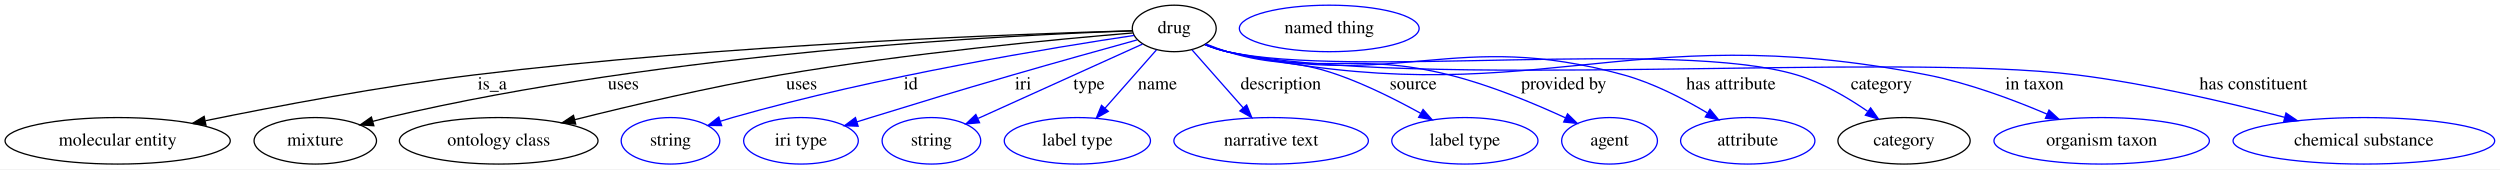
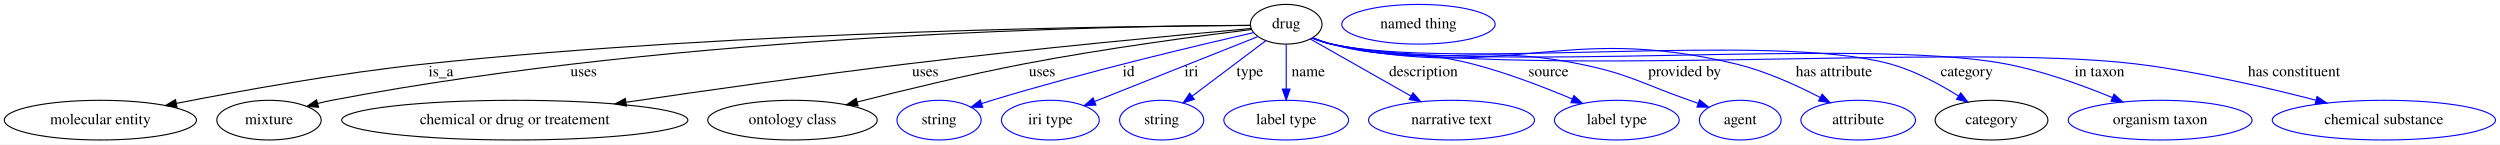
- <svg xmlns="http://www.w3.org/2000/svg" width="1935pt" height="131pt" viewBox="0.00 0.00 1935.48 131.00">
+ <svg xmlns="http://www.w3.org/2000/svg" width="2268pt" height="131pt" viewBox="0.00 0.00 2268.48 131.00">
  <g id="graph0" class="graph" transform="scale(1 1) rotate(0) translate(4 127)">
-     <polygon fill="white" stroke="transparent" points="-4,4 -4,-127 1931.48,-127 1931.48,4 -4,4" />
+     <polygon fill="white" stroke="transparent" points="-4,4 -4,-127 2264.48,-127 2264.48,4 -4,4" />
    <g id="node1" class="node">
-       <ellipse fill="none" stroke="black" cx="905.09" cy="-105" rx="32.49" ry="18" />
-       <text text-anchor="middle" x="905.09" y="-101.3" font-family="Times,serif" font-size="14.00">drug</text>
+       <ellipse fill="none" stroke="black" cx="1163.09" cy="-105" rx="32.49" ry="18" />
+       <text text-anchor="middle" x="1163.09" y="-101.3" font-family="Times,serif" font-size="14.00">drug</text>
    </g>
    <g id="node2" class="node">
      <ellipse fill="none" stroke="black" cx="87.09" cy="-18" rx="87.18" ry="18" />
      <text text-anchor="middle" x="87.09" y="-14.3" font-family="Times,serif" font-size="14.00">molecular entity</text>
    </g>
    <g id="edge1" class="edge">
-       <path fill="none" stroke="black" d="M872.59,-103.2C788.23,-100.85 555.43,-92.55 363.09,-69 291.65,-60.25 210.7,-44.94 155.04,-33.56" />
-       <polygon fill="black" stroke="black" points="155.45,-30.07 144.95,-31.48 154.04,-36.92 155.45,-30.07" />
-       <text text-anchor="middle" x="377.09" y="-57.8" font-family="Times,serif" font-size="14.00">is_a</text>
+       <path fill="none" stroke="black" d="M1130.63,-103.94C1023.45,-103.45 671.29,-99.47 382.09,-69 304.2,-60.79 215.73,-44.91 156.16,-33.24" />
+       <polygon fill="black" stroke="black" points="156.61,-29.76 146.12,-31.26 155.25,-36.63 156.61,-29.76" />
+       <text text-anchor="middle" x="396.09" y="-57.8" font-family="Times,serif" font-size="14.00">is_a</text>
    </g>
    <g id="node3" class="node">
      <ellipse fill="none" stroke="black" cx="240.09" cy="-18" rx="47.39" ry="18" />
      <text text-anchor="middle" x="240.09" y="-14.3" font-family="Times,serif" font-size="14.00">mixture</text>
    </g>
    <g id="edge2" class="edge">
-       <path fill="none" stroke="black" d="M872.6,-103.11C780.83,-100 512.27,-86.89 296.09,-36 292.31,-35.11 288.4,-34.1 284.49,-33.04" />
-       <polygon fill="black" stroke="black" points="285.43,-29.67 274.86,-30.3 283.52,-36.4 285.43,-29.67" />
-       <text text-anchor="middle" x="478.59" y="-57.8" font-family="Times,serif" font-size="14.00">uses</text>
+       <path fill="none" stroke="black" d="M1130.51,-104.01C1015.44,-103.51 617.81,-97.17 297.09,-36 292.93,-35.21 288.63,-34.23 284.35,-33.15" />
+       <polygon fill="black" stroke="black" points="285.05,-29.71 274.48,-30.48 283.22,-36.47 285.05,-29.71" />
+       <text text-anchor="middle" x="525.59" y="-57.8" font-family="Times,serif" font-size="14.00">uses</text>
    </g>
    <g id="node4" class="node">
-       <ellipse fill="none" stroke="black" cx="382.09" cy="-18" rx="76.89" ry="18" />
-       <text text-anchor="middle" x="382.09" y="-14.3" font-family="Times,serif" font-size="14.00">ontology class</text>
+       <ellipse fill="none" stroke="black" cx="463.09" cy="-18" rx="157.07" ry="18" />
+       <text text-anchor="middle" x="463.09" y="-14.3" font-family="Times,serif" font-size="14.00">chemical or drug or treatement</text>
    </g>
    <g id="edge3" class="edge">
-       <path fill="none" stroke="black" d="M872.87,-101.49C817.05,-96.87 698.85,-85.94 600.09,-69 545.77,-59.68 484.67,-45.33 441,-34.38" />
-       <polygon fill="black" stroke="black" points="441.68,-30.94 431.13,-31.89 439.97,-37.73 441.68,-30.94" />
-       <text text-anchor="middle" x="616.59" y="-57.8" font-family="Times,serif" font-size="14.00">uses</text>
+       <path fill="none" stroke="black" d="M1131.27,-101.17C1070.51,-95.68 933.81,-82.89 819.09,-69 733.02,-58.58 635.53,-44.75 564.36,-34.27" />
+       <polygon fill="black" stroke="black" points="564.46,-30.75 554.06,-32.75 563.44,-37.67 564.46,-30.75" />
+       <text text-anchor="middle" x="835.59" y="-57.8" font-family="Times,serif" font-size="14.00">uses</text>
    </g>
    <g id="node5" class="node">
-       <ellipse fill="none" stroke="blue" cx="515.09" cy="-18" rx="38.19" ry="18" />
-       <text text-anchor="middle" x="515.09" y="-14.3" font-family="Times,serif" font-size="14.00">string</text>
+       <ellipse fill="none" stroke="black" cx="715.09" cy="-18" rx="76.89" ry="18" />
+       <text text-anchor="middle" x="715.09" y="-14.3" font-family="Times,serif" font-size="14.00">ontology class</text>
    </g>
    <g id="edge4" class="edge">
-       <path fill="none" stroke="blue" d="M874.03,-99.58C813.48,-90.57 675.72,-68.2 563.09,-36 559.99,-35.11 556.8,-34.13 553.6,-33.11" />
-       <polygon fill="blue" stroke="blue" points="554.69,-29.78 544.1,-29.92 552.47,-36.42 554.69,-29.78" />
-       <text text-anchor="middle" x="701.09" y="-57.8" font-family="Times,serif" font-size="14.00">id</text>
+       <path fill="none" stroke="black" d="M1131.37,-100.23C1085.62,-94.6 998.51,-83.11 925.09,-69 873.64,-59.11 815.76,-45.11 773.82,-34.44" />
+       <polygon fill="black" stroke="black" points="774.6,-31.03 764.05,-31.94 772.87,-37.81 774.6,-31.03" />
+       <text text-anchor="middle" x="941.59" y="-57.8" font-family="Times,serif" font-size="14.00">uses</text>
    </g>
    <g id="node6" class="node">
-       <ellipse fill="none" stroke="blue" cx="616.09" cy="-18" rx="44.39" ry="18" />
-       <text text-anchor="middle" x="616.09" y="-14.3" font-family="Times,serif" font-size="14.00">iri type</text>
+       <ellipse fill="none" stroke="blue" cx="848.09" cy="-18" rx="38.19" ry="18" />
+       <text text-anchor="middle" x="848.09" y="-14.3" font-family="Times,serif" font-size="14.00">string</text>
    </g>
    <g id="edge5" class="edge">
-       <path fill="none" stroke="blue" d="M876.25,-96.09C850.89,-89.09 812.99,-78.54 780.09,-69 731.07,-54.78 718.88,-51 670.09,-36 666.6,-34.93 662.98,-33.81 659.35,-32.67" />
-       <polygon fill="blue" stroke="blue" points="660.36,-29.32 649.77,-29.68 658.27,-36.01 660.36,-29.32" />
-       <text text-anchor="middle" x="788.09" y="-57.8" font-family="Times,serif" font-size="14.00">iri</text>
+       <path fill="none" stroke="blue" d="M1133.61,-97.42C1084.15,-86.17 981.45,-61.93 896.09,-36 893,-35.06 889.82,-34.05 886.63,-32.99" />
+       <polygon fill="blue" stroke="blue" points="887.74,-29.67 877.14,-29.77 885.48,-36.3 887.74,-29.67" />
+       <text text-anchor="middle" x="1020.09" y="-57.8" font-family="Times,serif" font-size="14.00">id</text>
    </g>
    <g id="node7" class="node">
-       <ellipse fill="none" stroke="blue" cx="717.09" cy="-18" rx="38.19" ry="18" />
-       <text text-anchor="middle" x="717.09" y="-14.3" font-family="Times,serif" font-size="14.00">string</text>
+       <ellipse fill="none" stroke="blue" cx="949.09" cy="-18" rx="44.39" ry="18" />
+       <text text-anchor="middle" x="949.09" y="-14.3" font-family="Times,serif" font-size="14.00">iri type</text>
    </g>
    <g id="edge6" class="edge">
-       <path fill="none" stroke="blue" d="M880.51,-92.89C848.08,-78.22 790.73,-52.29 753.32,-35.38" />
-       <polygon fill="blue" stroke="blue" points="754.35,-32.01 743.8,-31.08 751.47,-38.38 754.35,-32.01" />
-       <text text-anchor="middle" x="839.09" y="-57.8" font-family="Times,serif" font-size="14.00">type</text>
+       <path fill="none" stroke="blue" d="M1137.28,-93.75C1100.49,-79.13 1032.62,-52.18 989.24,-34.94" />
+       <polygon fill="blue" stroke="blue" points="990.42,-31.65 979.84,-31.21 987.84,-38.16 990.42,-31.65" />
+       <text text-anchor="middle" x="1077.09" y="-57.8" font-family="Times,serif" font-size="14.00">iri</text>
    </g>
    <g id="node8" class="node">
-       <ellipse fill="none" stroke="blue" cx="830.09" cy="-18" rx="56.59" ry="18" />
-       <text text-anchor="middle" x="830.09" y="-14.3" font-family="Times,serif" font-size="14.00">label type</text>
+       <ellipse fill="none" stroke="blue" cx="1050.09" cy="-18" rx="38.19" ry="18" />
+       <text text-anchor="middle" x="1050.09" y="-14.3" font-family="Times,serif" font-size="14.00">string</text>
    </g>
    <g id="edge7" class="edge">
-       <path fill="none" stroke="blue" d="M891.34,-88.41C880.2,-75.79 864.33,-57.8 851.53,-43.3" />
-       <polygon fill="blue" stroke="blue" points="854.03,-40.84 844.79,-35.65 848.78,-45.47 854.03,-40.84" />
-       <text text-anchor="middle" x="892.09" y="-57.8" font-family="Times,serif" font-size="14.00">name</text>
+       <path fill="none" stroke="blue" d="M1144.69,-90.15C1126.55,-76.51 1098.6,-55.49 1077.78,-39.83" />
+       <polygon fill="blue" stroke="blue" points="1079.72,-36.91 1069.63,-33.7 1075.52,-42.5 1079.72,-36.91" />
+       <text text-anchor="middle" x="1130.09" y="-57.8" font-family="Times,serif" font-size="14.00">type</text>
    </g>
    <g id="node9" class="node">
-       <ellipse fill="none" stroke="blue" cx="980.09" cy="-18" rx="75.29" ry="18" />
-       <text text-anchor="middle" x="980.09" y="-14.3" font-family="Times,serif" font-size="14.00">narrative text</text>
+       <ellipse fill="none" stroke="blue" cx="1163.09" cy="-18" rx="56.59" ry="18" />
+       <text text-anchor="middle" x="1163.09" y="-14.3" font-family="Times,serif" font-size="14.00">label type</text>
    </g>
    <g id="edge8" class="edge">
-       <path fill="none" stroke="blue" d="M918.85,-88.41C929.91,-75.87 945.65,-58.03 958.41,-43.58" />
-       <polygon fill="blue" stroke="blue" points="961.15,-45.76 965.14,-35.95 955.9,-41.13 961.15,-45.76" />
-       <text text-anchor="middle" x="987.59" y="-57.8" font-family="Times,serif" font-size="14.00">description</text>
+       <path fill="none" stroke="blue" d="M1163.09,-86.8C1163.09,-75.16 1163.09,-59.55 1163.09,-46.24" />
+       <polygon fill="blue" stroke="blue" points="1166.59,-46.18 1163.09,-36.18 1159.59,-46.18 1166.59,-46.18" />
+       <text text-anchor="middle" x="1183.09" y="-57.8" font-family="Times,serif" font-size="14.00">name</text>
    </g>
    <g id="node10" class="node">
-       <ellipse fill="none" stroke="blue" cx="1130.09" cy="-18" rx="56.59" ry="18" />
-       <text text-anchor="middle" x="1130.09" y="-14.3" font-family="Times,serif" font-size="14.00">label type</text>
+       <ellipse fill="none" stroke="blue" cx="1313.09" cy="-18" rx="75.29" ry="18" />
+       <text text-anchor="middle" x="1313.09" y="-14.3" font-family="Times,serif" font-size="14.00">narrative text</text>
    </g>
    <g id="edge9" class="edge">
-       <path fill="none" stroke="blue" d="M929.53,-92.99C934.92,-90.81 940.64,-88.68 946.09,-87 983.4,-75.47 995.26,-81.99 1032.09,-69 1054.13,-61.23 1077.48,-49.47 1095.86,-39.3" />
-       <polygon fill="blue" stroke="blue" points="1097.73,-42.27 1104.72,-34.32 1094.29,-36.17 1097.73,-42.27" />
-       <text text-anchor="middle" x="1090.09" y="-57.8" font-family="Times,serif" font-size="14.00">source</text>
+       <path fill="none" stroke="blue" d="M1184.9,-91.64C1208.81,-78.1 1247.56,-56.14 1276.2,-39.9" />
+       <polygon fill="blue" stroke="blue" points="1278.14,-42.83 1285.12,-34.85 1274.69,-36.74 1278.14,-42.83" />
+       <text text-anchor="middle" x="1287.59" y="-57.8" font-family="Times,serif" font-size="14.00">description</text>
    </g>
    <g id="node11" class="node">
-       <ellipse fill="none" stroke="blue" cx="1242.09" cy="-18" rx="37.09" ry="18" />
-       <text text-anchor="middle" x="1242.09" y="-14.3" font-family="Times,serif" font-size="14.00">agent</text>
+       <ellipse fill="none" stroke="blue" cx="1463.09" cy="-18" rx="56.59" ry="18" />
+       <text text-anchor="middle" x="1463.09" y="-14.3" font-family="Times,serif" font-size="14.00">label type</text>
    </g>
    <g id="edge10" class="edge">
-       <path fill="none" stroke="blue" d="M928.98,-92.74C934.5,-90.53 940.42,-88.44 946.09,-87 1020.59,-68.08 1043.5,-87.55 1118.09,-69 1149.51,-61.19 1183.51,-47.04 1207.94,-35.79" />
-       <polygon fill="blue" stroke="blue" points="1209.57,-38.89 1217.14,-31.48 1206.6,-32.55 1209.57,-38.89" />
-       <text text-anchor="middle" x="1206.59" y="-57.8" font-family="Times,serif" font-size="14.00">provided by</text>
+       <path fill="none" stroke="blue" d="M1187.45,-92.72C1192.84,-90.55 1198.59,-88.5 1204.09,-87 1259.51,-71.88 1276.46,-83.33 1332.09,-69 1363.24,-60.98 1397.13,-47.92 1422.63,-37.16" />
+       <polygon fill="blue" stroke="blue" points="1424.16,-40.31 1431.98,-33.16 1421.4,-33.87 1424.16,-40.31" />
+       <text text-anchor="middle" x="1401.09" y="-57.8" font-family="Times,serif" font-size="14.00">source</text>
    </g>
    <g id="node12" class="node">
-       <ellipse fill="none" stroke="blue" cx="1349.09" cy="-18" rx="51.99" ry="18" />
-       <text text-anchor="middle" x="1349.09" y="-14.3" font-family="Times,serif" font-size="14.00">attribute</text>
+       <ellipse fill="none" stroke="blue" cx="1575.09" cy="-18" rx="37.09" ry="18" />
+       <text text-anchor="middle" x="1575.09" y="-14.3" font-family="Times,serif" font-size="14.00">agent</text>
    </g>
    <g id="edge11" class="edge">
-       <path fill="none" stroke="blue" d="M928.93,-92.55C934.45,-90.34 940.38,-88.31 946.09,-87 1079.3,-56.4 1121.34,-105.37 1253.09,-69 1275.92,-62.7 1299.54,-50.48 1317.64,-39.7" />
-       <polygon fill="blue" stroke="blue" points="1319.86,-42.44 1326.56,-34.24 1316.21,-36.47 1319.86,-42.44" />
-       <text text-anchor="middle" x="1336.09" y="-57.8" font-family="Times,serif" font-size="14.00">has attribute</text>
+       <path fill="none" stroke="blue" d="M1186.95,-92.64C1192.47,-90.43 1198.4,-88.37 1204.09,-87 1301.62,-63.5 1330.76,-88.86 1429.09,-69 1474.97,-59.73 1484.91,-51.45 1529.09,-36 1531.64,-35.11 1534.27,-34.18 1536.91,-33.23" />
+       <polygon fill="blue" stroke="blue" points="1538.23,-36.47 1546.44,-29.77 1535.84,-29.89 1538.23,-36.47" />
+       <text text-anchor="middle" x="1524.59" y="-57.8" font-family="Times,serif" font-size="14.00">provided by</text>
    </g>
    <g id="node13" class="node">
-       <ellipse fill="none" stroke="black" cx="1470.09" cy="-18" rx="51.19" ry="18" />
-       <text text-anchor="middle" x="1470.09" y="-14.3" font-family="Times,serif" font-size="14.00">category</text>
+       <ellipse fill="none" stroke="blue" cx="1682.09" cy="-18" rx="51.99" ry="18" />
+       <text text-anchor="middle" x="1682.09" y="-14.3" font-family="Times,serif" font-size="14.00">attribute</text>
    </g>
    <g id="edge12" class="edge">
-       <path fill="none" stroke="blue" d="M928.91,-92.47C934.44,-90.27 940.37,-88.26 946.09,-87 1041.88,-65.89 1293.15,-97.19 1387.09,-69 1406.76,-63.1 1426.54,-51.46 1441.85,-40.9" />
-       <polygon fill="blue" stroke="blue" points="1444.21,-43.51 1450.32,-34.85 1440.15,-37.81 1444.21,-43.51" />
-       <text text-anchor="middle" x="1452.59" y="-57.8" font-family="Times,serif" font-size="14.00">category</text>
+       <path fill="none" stroke="blue" d="M1186.92,-92.51C1192.44,-90.3 1198.38,-88.28 1204.09,-87 1363.43,-51.2 1412.32,-107.2 1571.09,-69 1597.94,-62.54 1626.3,-49.65 1647.63,-38.57" />
+       <polygon fill="blue" stroke="blue" points="1649.42,-41.59 1656.61,-33.8 1646.14,-35.4 1649.42,-41.59" />
+       <text text-anchor="middle" x="1660.09" y="-57.8" font-family="Times,serif" font-size="14.00">has attribute</text>
+     </g>
+     <g id="node14" class="node">
+       <ellipse fill="none" stroke="black" cx="1803.09" cy="-18" rx="51.19" ry="18" />
+       <text text-anchor="middle" x="1803.09" y="-14.3" font-family="Times,serif" font-size="14.00">category</text>
+     </g>
+     <g id="edge13" class="edge">
+       <path fill="none" stroke="blue" d="M1186.91,-92.45C1192.43,-90.25 1198.37,-88.25 1204.09,-87 1314.25,-63.03 1602.34,-98.71 1711.09,-69 1733.19,-62.96 1755.83,-50.75 1773.12,-39.91" />
+       <polygon fill="blue" stroke="blue" points="1775.14,-42.77 1781.64,-34.4 1771.34,-36.89 1775.14,-42.77" />
+       <text text-anchor="middle" x="1780.59" y="-57.8" font-family="Times,serif" font-size="14.00">category</text>
+     </g>
+     <g id="node16" class="node">
+       <ellipse fill="none" stroke="blue" cx="1956.09" cy="-18" rx="83.39" ry="18" />
+       <text text-anchor="middle" x="1956.09" y="-14.3" font-family="Times,serif" font-size="14.00">organism taxon</text>
+     </g>
+     <g id="edge14" class="edge">
+       <path fill="none" stroke="blue" d="M1186.9,-92.43C1192.43,-90.22 1198.37,-88.23 1204.09,-87 1337.13,-58.47 1682.39,-94.19 1816.09,-69 1849.56,-62.7 1885.72,-49.61 1912.9,-38.4" />
+       <polygon fill="blue" stroke="blue" points="1914.26,-41.63 1922.12,-34.53 1911.55,-35.18 1914.26,-41.63" />
+       <text text-anchor="middle" x="1901.09" y="-57.8" font-family="Times,serif" font-size="14.00">in taxon</text>
+     </g>
+     <g id="node17" class="node">
+       <ellipse fill="none" stroke="blue" cx="2159.09" cy="-18" rx="101.28" ry="18" />
+       <text text-anchor="middle" x="2159.09" y="-14.3" font-family="Times,serif" font-size="14.00">chemical substance</text>
+     </g>
+     <g id="edge15" class="edge">
+       <path fill="none" stroke="blue" d="M1186.9,-92.41C1192.42,-90.21 1198.36,-88.21 1204.09,-87 1362.84,-53.35 1773.02,-88.69 1934.09,-69 1990.04,-62.16 2052.53,-47.71 2097.43,-36.1" />
+       <polygon fill="blue" stroke="blue" points="2098.52,-39.43 2107.31,-33.51 2096.75,-32.66 2098.52,-39.43" />
+       <text text-anchor="middle" x="2077.59" y="-57.8" font-family="Times,serif" font-size="14.00">has constituent</text>
    </g>
    <g id="node15" class="node">
-       <ellipse fill="none" stroke="blue" cx="1623.09" cy="-18" rx="83.39" ry="18" />
-       <text text-anchor="middle" x="1623.09" y="-14.3" font-family="Times,serif" font-size="14.00">organism taxon</text>
-     </g>
-     <g id="edge13" class="edge">
-       <path fill="none" stroke="blue" d="M928.91,-92.44C934.43,-90.24 940.37,-88.24 946.09,-87 1181.66,-36.02 1251.59,-115.45 1488.09,-69 1520.2,-62.69 1554.78,-49.76 1580.9,-38.63" />
-       <polygon fill="blue" stroke="blue" points="1582.34,-41.82 1590.12,-34.62 1579.55,-35.4 1582.34,-41.82" />
-       <text text-anchor="middle" x="1571.09" y="-57.8" font-family="Times,serif" font-size="14.00">in taxon</text>
-     </g>
-     <g id="node16" class="node">
-       <ellipse fill="none" stroke="blue" cx="1826.09" cy="-18" rx="101.28" ry="18" />
-       <text text-anchor="middle" x="1826.09" y="-14.3" font-family="Times,serif" font-size="14.00">chemical substance</text>
-     </g>
-     <g id="edge14" class="edge">
-       <path fill="none" stroke="blue" d="M928.9,-92.42C934.42,-90.22 940.36,-88.22 946.09,-87 1089.15,-56.48 1458.95,-87.16 1604.09,-69 1659.12,-62.12 1720.56,-47.75 1764.82,-36.17" />
-       <polygon fill="blue" stroke="blue" points="1765.79,-39.54 1774.56,-33.6 1764,-32.77 1765.79,-39.54" />
-       <text text-anchor="middle" x="1740.59" y="-57.8" font-family="Times,serif" font-size="14.00">has constituent</text>
-     </g>
-     <g id="node14" class="node">
-       <ellipse fill="none" stroke="blue" cx="1025.09" cy="-105" rx="69.59" ry="18" />
-       <text text-anchor="middle" x="1025.09" y="-101.3" font-family="Times,serif" font-size="14.00">named thing</text>
+       <ellipse fill="none" stroke="blue" cx="1283.09" cy="-105" rx="69.59" ry="18" />
+       <text text-anchor="middle" x="1283.09" y="-101.3" font-family="Times,serif" font-size="14.00">named thing</text>
    </g>
  </g>
</svg>
